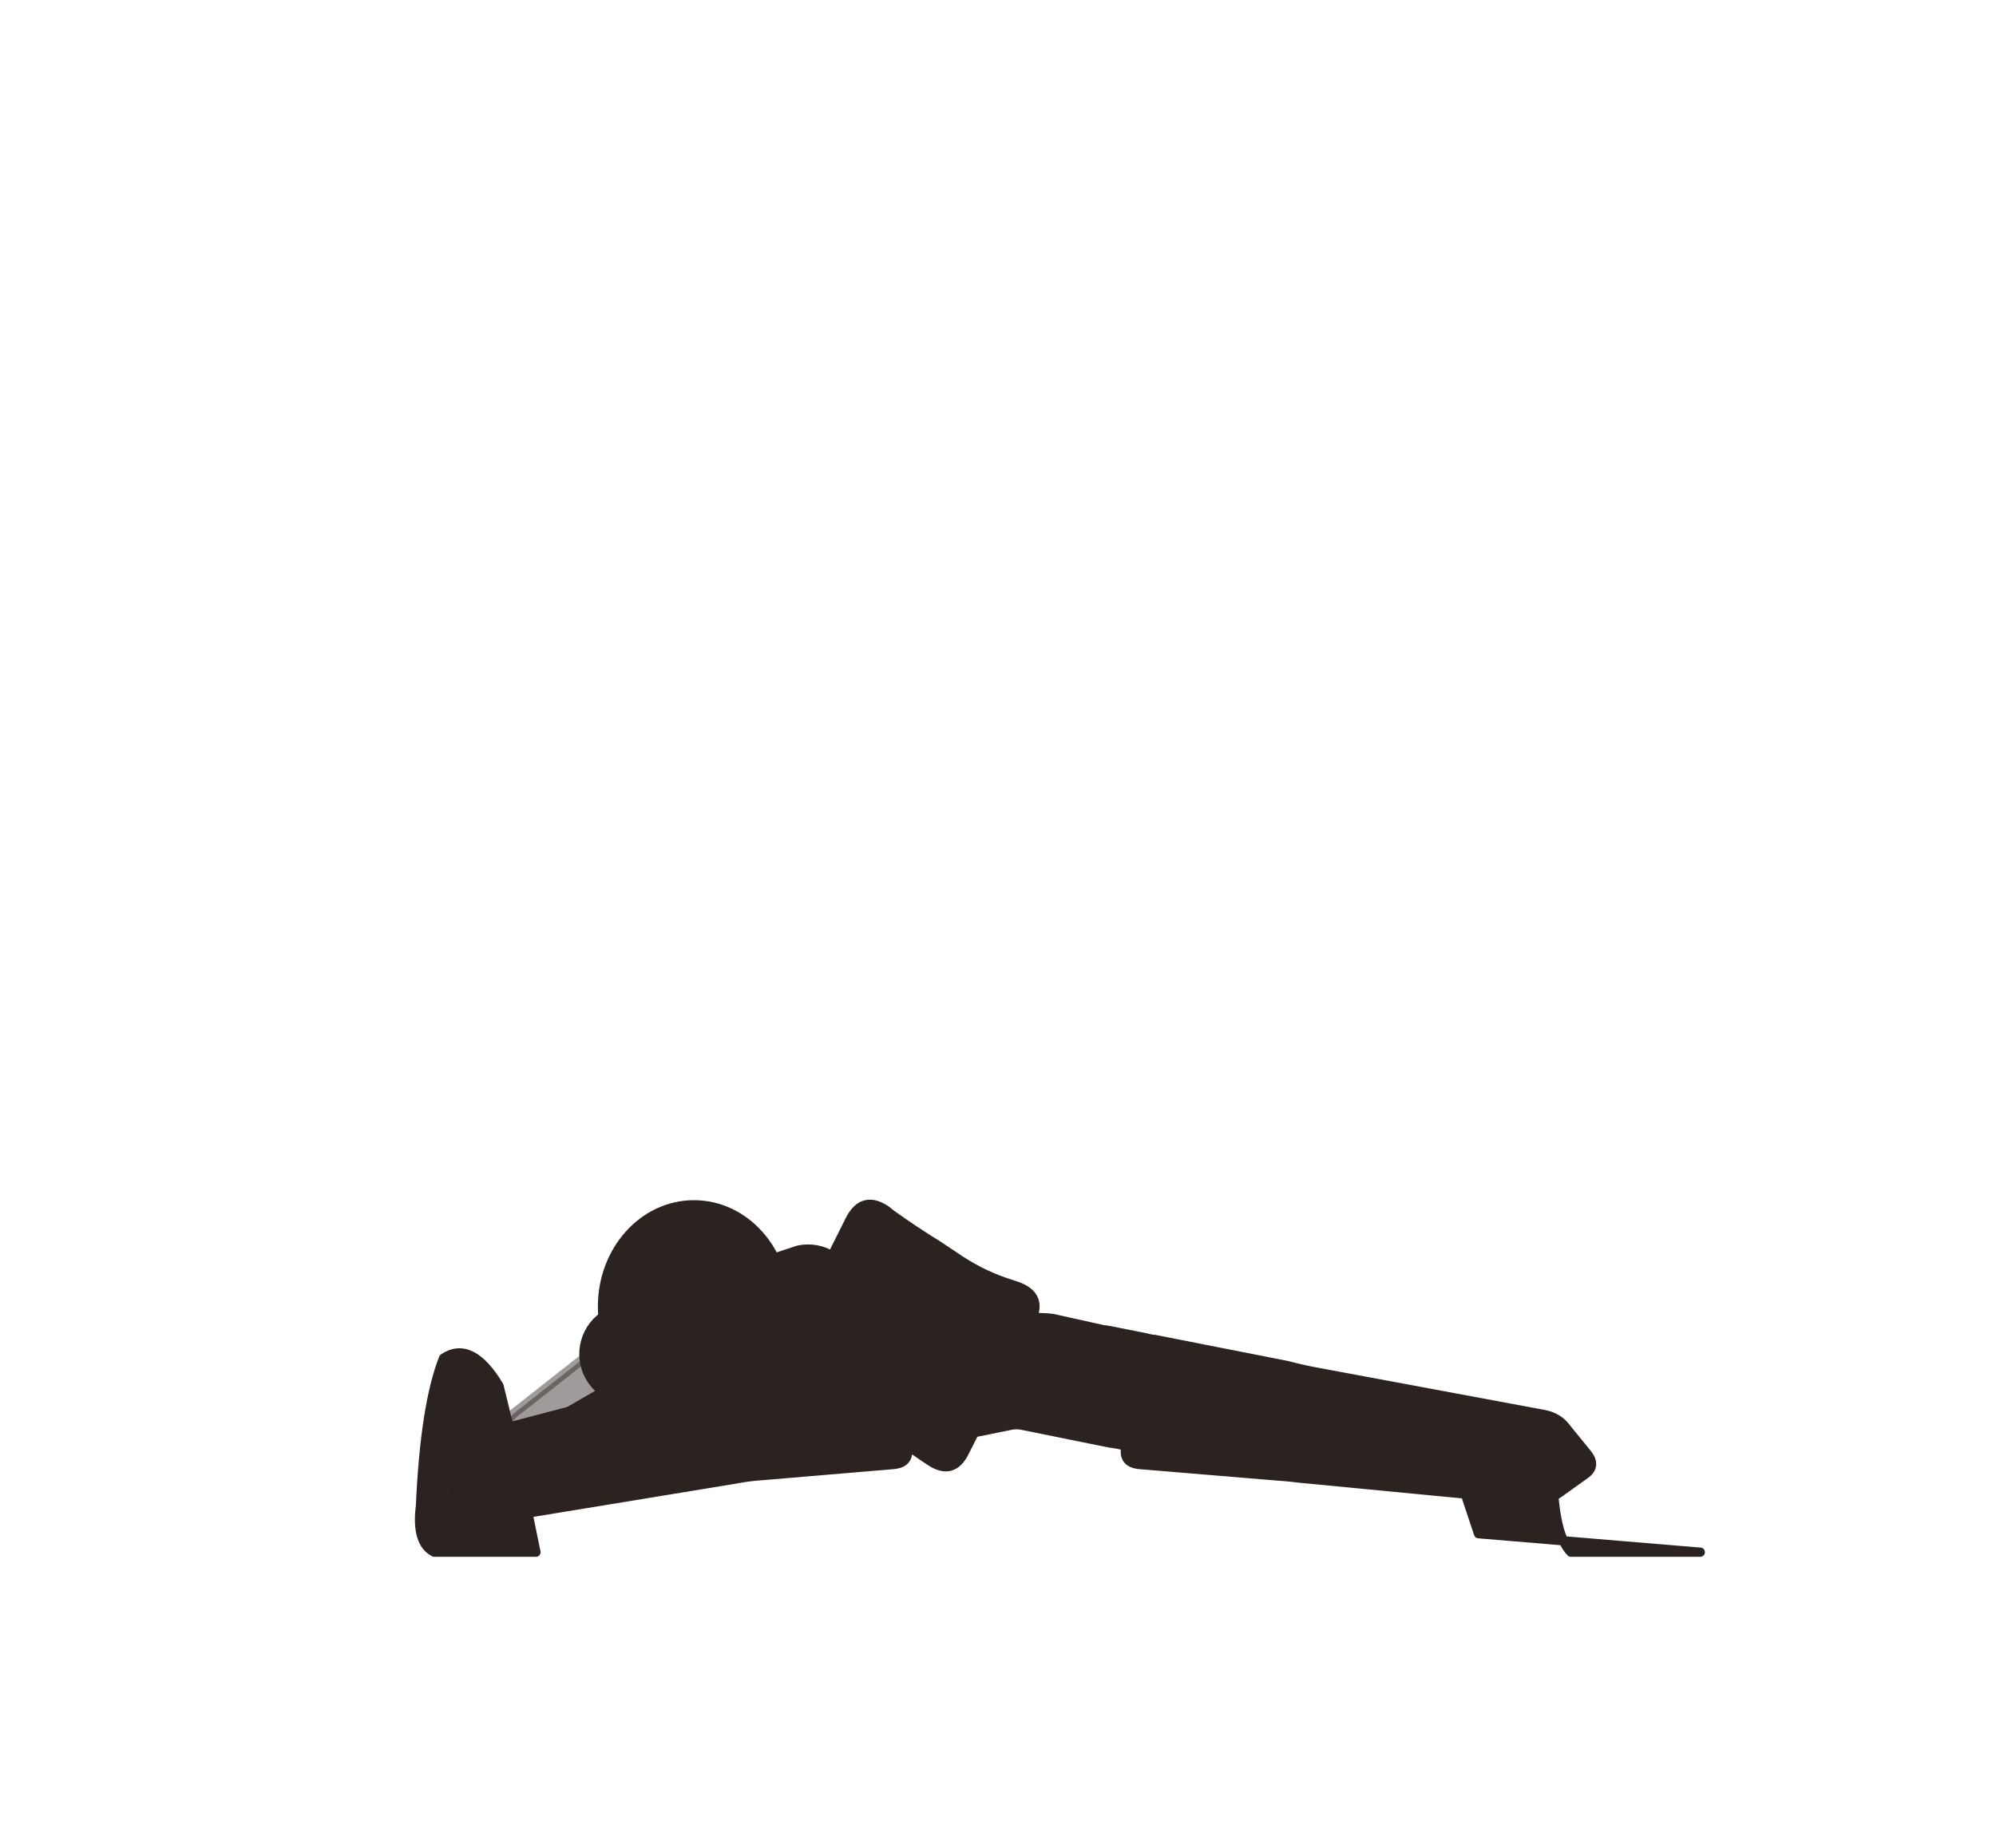
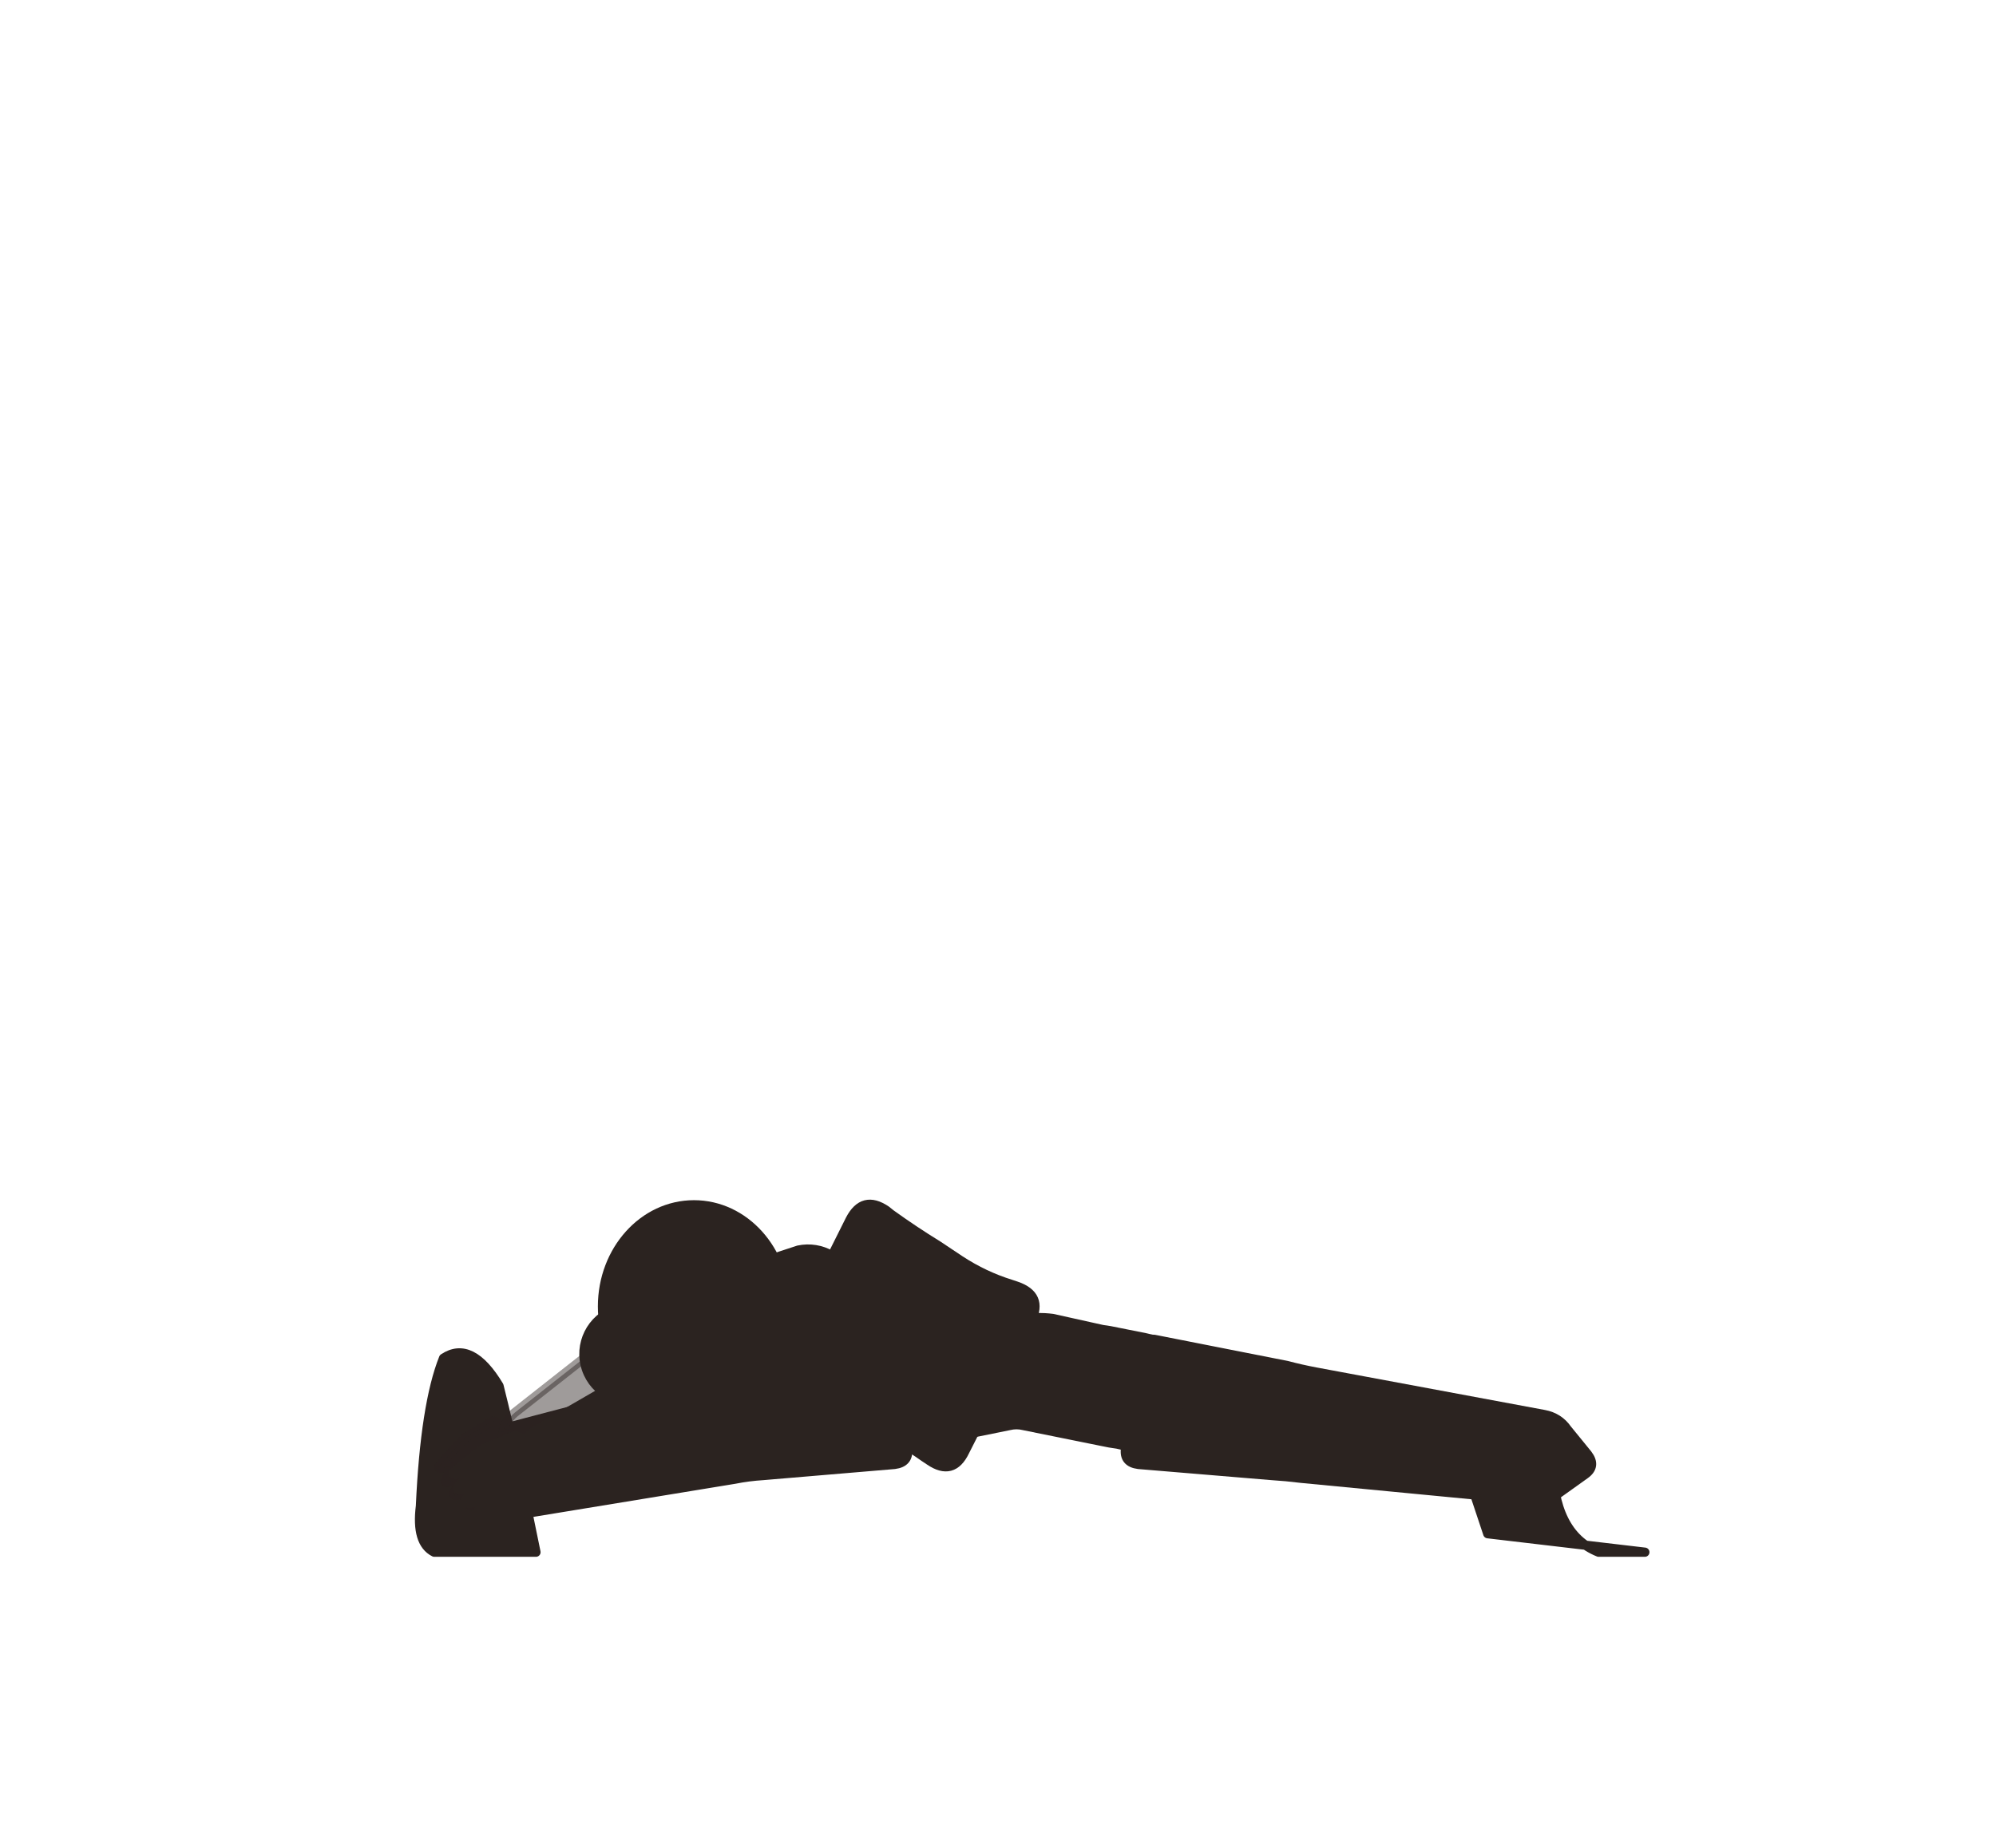
<svg xmlns="http://www.w3.org/2000/svg" viewBox="-8 0 216 200">
  <path d="M 115.2,158.5 L 129.6,159.7 Q 131.2,159.8 132.8,160 L 157.8,162.4 Q 159.3,162.6 160.7,161.6 L 163.5,159.6 Q 164.8,158.7 163.8,157.4 L 161.6,154.7 Q 160.7,153.4 159.1,153.1 L 134.4,148.5 Q 132.8,148.2 131.3,147.8 L 117.1,145 Q 115.6,144.7 115.3,146.3 L 113.8,156.8 Q 113.6,158.3 115.2,158.5 Z" fill="#2b2320" stroke="#2b2320" stroke-width="1" stroke-linejoin="round" />
-   <path d="M 176,168 L 162,168 Q 160,166 160,158 Q 158,155 154,156 L 150,160 L 152,166 L 176,168 Z" fill="#2b2320" stroke="#2b2320" stroke-width="1" stroke-linejoin="round" />
+   <path d="M 170,168 L 165,168 Q 160,166 160,158 Q 158,155 154,156 L 151,160 L 153,166 L 170,168 Z" fill="#2b2320" stroke="#2b2320" stroke-width="1" stroke-linejoin="round" />
  <path d="M 86.9,145 L 72.5,147.9 Q 71,148.2 69.4,148.6 L 44.6,155.1 Q 43,155.5 42.1,156.8 L 40.2,159.7 Q 39.3,161 40.6,161.8 L 43.6,163.7 Q 45,164.5 46.5,164.2 L 71.5,160.1 Q 73,159.8 74.6,159.7 L 88.8,158.5 Q 90.4,158.3 90.2,156.8 L 88.7,146.3 Q 88.4,144.7 86.9,145 Z" fill="#2b2320" stroke="#2b2320" stroke-width="1" stroke-linejoin="round" />
  <path d="M 50,168 L 39,168 Q 37,167 37.5,163 Q 38,152 40,147 Q 43,145 46,150 Q 48,158 50,168 Z" fill="#2b2320" stroke="#2b2320" stroke-width="1" stroke-linejoin="round" />
  <path d="M 102,139.2 L 101.4,139 Q 98.5,138.1 95.9,136.4 L 93.5,134.8 Q 90.9,133.2 88.4,131.4 L 87.9,131 Q 85.4,129.3 84,132 L 76,148 Q 74.6,150.7 77.5,151.7 L 78.2,151.9 Q 81.1,152.8 83.9,153.9 L 86.7,154.9 Q 89.5,155.9 92,157.7 L 92.6,158.1 Q 95.1,159.8 96.4,157.1 L 103.6,142.9 Q 104.9,140.2 102,139.2 Z" fill="#2b2320" stroke="#2b2320" stroke-width="1" stroke-linejoin="round" />
  <path d="M 84.5,147.1 L 84.6,146.3 Q 84.8,145.5 85.6,145.3 L 86.3,145.2 Q 87.2,145 88,144.8 L 91,144.2 Q 91.9,144 92.7,143.9 L 98.1,142.7 Q 98.9,142.6 99.8,142.6 L 104.2,142.6 Q 105.1,142.6 105.9,142.7 L 111.3,143.9 Q 112.1,144 113,144.2 L 116,144.8 Q 116.8,145 117.7,145.2 L 118.4,145.3 Q 119.2,145.5 119.4,146.3 L 119.5,147.1 Q 119.7,147.9 119.6,148.8 L 119.6,151.4 Q 119.6,152.2 119.4,153 L 118.6,155.8 Q 118.4,156.4 118,156.8 L 117.9,156.9 Q 117.5,157.3 116.9,157.2 L 112.9,156.3 Q 112.1,156.2 111.2,156 L 102.8,154.3 Q 102,154.1 101.2,154.3 L 92.8,156 Q 91.9,156.2 91.1,156.3 L 87.1,157.2 Q 86.5,157.3 86.1,156.9 L 86,156.8 Q 85.6,156.4 85.4,155.8 L 84.6,153 Q 84.4,152.2 84.4,151.4 L 84.4,148.8 Q 84.3,147.9 84.5,147.1 Z" fill="#2b2320" stroke="#2b2320" stroke-width="1" stroke-linejoin="round" />
  <path d="M 76.7,136.6 L 62.6,142 Q 60.4,142.9 58.5,144.4 L 47.7,152.9 Q 46.5,153.9 46.4,155.4 L 46.3,155.8 Q 46.2,157.3 47.7,157.7 L 48,157.7 Q 49.5,158.1 50.8,157.3 L 61.6,150.4 Q 63.6,149.1 65.9,148.5 L 79.4,144.7 Q 81.4,144.2 81.2,142.2 L 81.1,141.7 Q 80.9,139.7 79.9,138 L 79.6,137.6 Q 78.6,135.8 76.7,136.6 Z" fill="#2b2320" stroke="#2b2320" stroke-width="1" stroke-linejoin="round" fill-opacity="0.45" stroke-opacity="0.45" />
  <path d="M 44.9,154 L 42.7,155.4 Q 42,155.9 41.5,156.5 L 41.2,156.8 Q 40.7,157.4 40.1,158 L 39.7,158.5 Q 39.1,159 39.9,158.9 L 40.3,158.8 Q 41.1,158.6 40.7,159.3 L 40.3,159.9 Q 39.9,160.6 40.6,160.4 L 41.3,160.2 Q 42,160 41.6,160.7 L 41.3,161.3 Q 40.8,162 41.6,161.8 L 42.2,161.6 Q 43,161.4 42.8,162.2 L 42.8,162.4 Q 42.6,163.2 43.3,162.9 L 45.2,162.1 Q 46,161.8 46.7,161.6 L 48.1,161.2 Q 48.9,161 49,160.2 L 49,160 Q 49,159.2 49.1,158.4 L 49.2,157.6 Q 49.2,156.8 48.6,156.3 L 46.1,154.1 Q 45.5,153.6 44.9,154 Z" fill="#2b2320" stroke="#2b2320" stroke-width="1" stroke-linejoin="round" fill-opacity="0.45" stroke-opacity="0.45" />
  <path d="M 79.9,138.5 L 66.5,145.4 Q 64.3,146.5 62.3,147.7 L 50.2,154.7 Q 48.7,155.5 48.4,157.1 L 48.3,157.5 Q 47.9,159.1 49.4,159.7 L 49.7,159.9 Q 51.3,160.5 52.8,159.9 L 65.5,154.5 Q 67.7,153.5 69.9,152.7 L 83.9,147.4 Q 86,146.6 85.6,144.3 L 85.5,143.8 Q 85,141.6 83.6,139.7 L 83.3,139.3 Q 82,137.4 79.9,138.5 Z" fill="#2b2320" stroke="#2b2320" stroke-width="1" stroke-linejoin="round" />
  <path d="M 47.2,155.6 L 44.8,156.6 Q 44.1,156.9 43.5,157.4 L 43.1,157.7 Q 42.5,158.3 41.9,158.7 L 41.4,159.1 Q 40.7,159.6 41.5,159.6 L 42,159.5 Q 42.8,159.5 42.3,160.1 L 41.8,160.7 Q 41.2,161.3 42,161.2 L 42.7,161.1 Q 43.5,161 43,161.7 L 42.5,162.2 Q 42,162.8 42.8,162.7 L 43.4,162.6 Q 44.2,162.6 43.9,163.3 L 43.8,163.5 Q 43.5,164.3 44.3,164.1 L 46.3,163.6 Q 47.1,163.4 47.9,163.3 L 49.3,163.2 Q 50.1,163.1 50.3,162.3 L 50.3,162.1 Q 50.5,161.3 50.7,160.5 L 50.9,159.8 Q 51.1,159 50.6,158.4 L 48.5,155.8 Q 47.9,155.2 47.2,155.6 Z" fill="#2b2320" stroke="#2b2320" stroke-width="1" stroke-linejoin="round" />
  <path d="M 78.4,135.3 L 58.6,141.8 A 5 5 0 0 0 61.8,151.3 L 81.6,144.7 A 5 5 0 0 0 78.4,135.3 Z" fill="#2b2320" stroke="#2b2320" stroke-width="1" stroke-linejoin="round" />
  <ellipse cx="67.1" cy="141.4" rx="9.9" ry="11" fill="#2b2320" stroke="#2b2320" stroke-width="1" stroke-linejoin="round" />
</svg>
